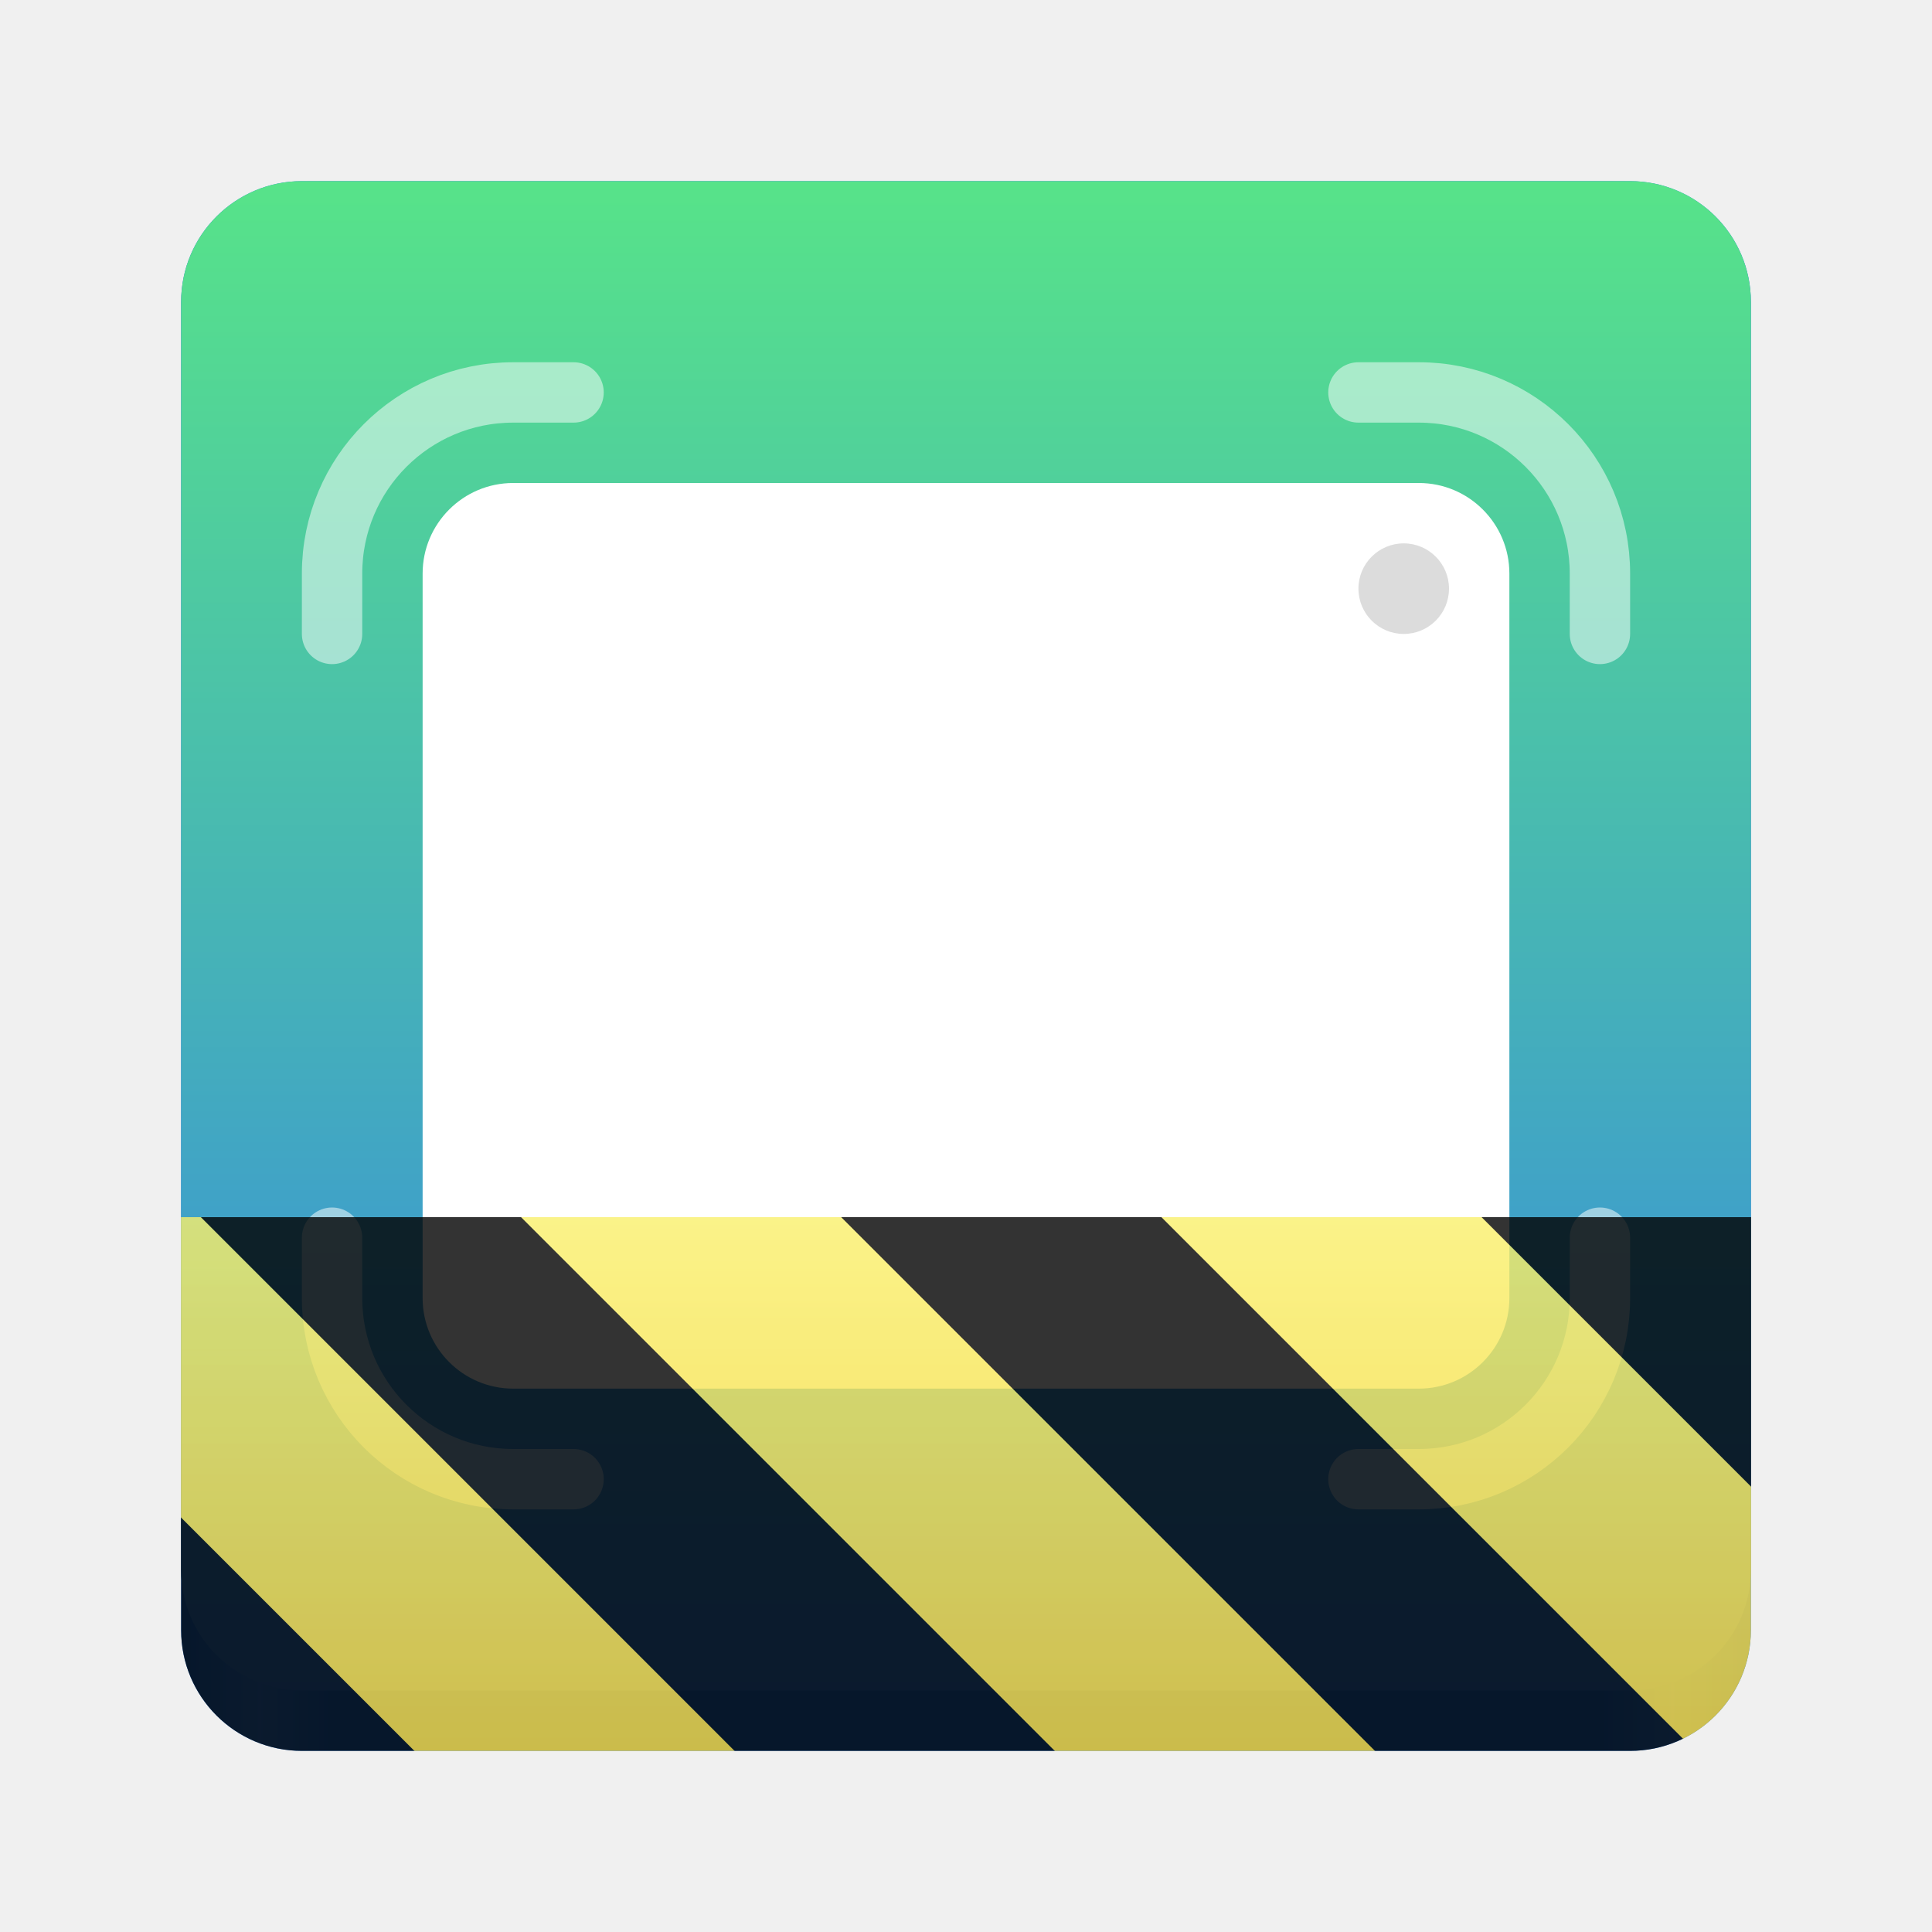
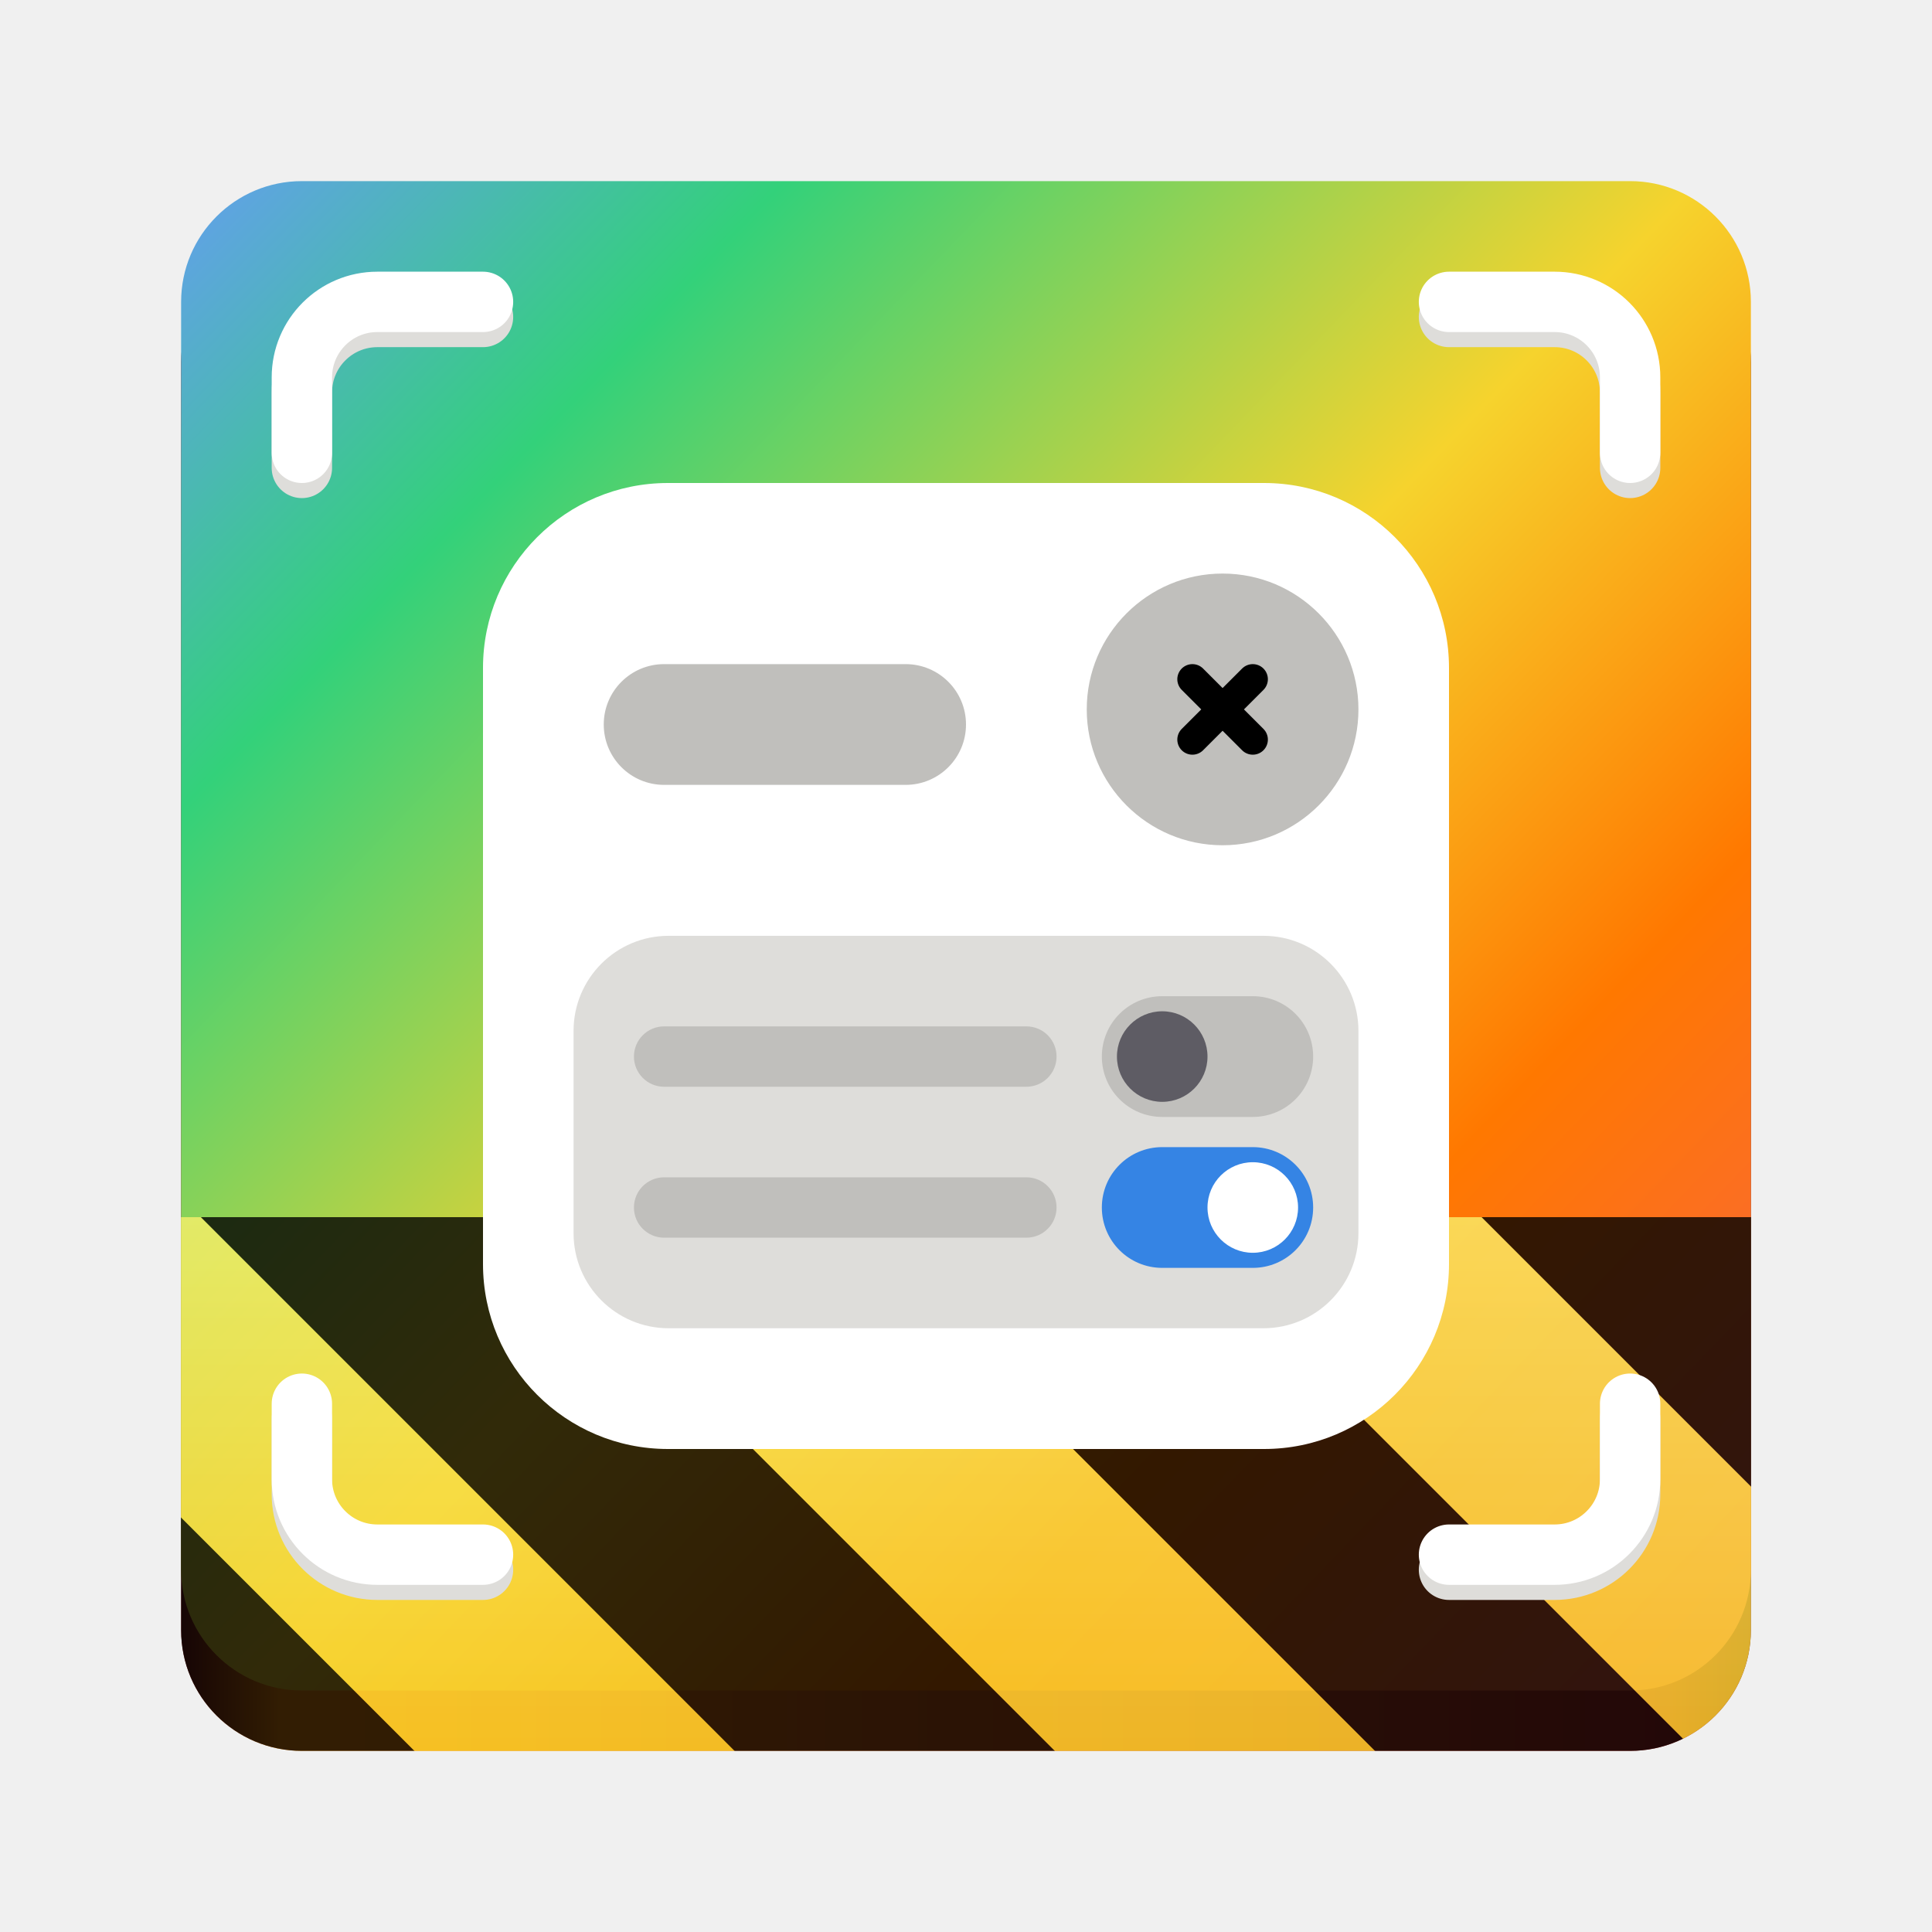
- <svg xmlns="http://www.w3.org/2000/svg" height="128px" viewBox="0 0 128 128" width="128px">
-   <filter id="a" height="100%" width="100%" x="0%" y="0%">
-     <feColorMatrix color-interpolation-filters="sRGB" values="0 0 0 0 1 0 0 0 0 1 0 0 0 0 1 0 0 0 1 0" />
+ <svg xmlns="http://www.w3.org/2000/svg" height="128px" viewBox="0 0 128 128" width="128px" version="1.1" id="svg60">
+   <defs id="defs60" />
+   <filter id="a" height="1" width="1" x="0" y="0">
+     <feColorMatrix color-interpolation-filters="sRGB" values="0 0 0 0 1 0 0 0 0 1 0 0 0 0 1 0 0 0 1 0" id="feColorMatrix1" />
  </filter>
-   <linearGradient id="b" gradientUnits="userSpaceOnUse" x1="12" x2="116" y1="64" y2="64">
-     <stop offset="0" stop-color="#1c71d8" />
-     <stop offset="0.05" stop-color="#3584e4" />
-     <stop offset="0.1" stop-color="#1c71d8" />
-     <stop offset="0.9" stop-color="#1c71d8" />
-     <stop offset="0.95" stop-color="#3584e4" />
-     <stop offset="1" stop-color="#1c71d8" />
+   <linearGradient id="b" gradientUnits="userSpaceOnUse" x1="12" x2="116" y1="116" y2="116">
+     <stop offset="0" stop-color="#711a19" id="stop1" />
+     <stop offset="0.064" stop-color="#fc930d" id="stop2" />
+     <stop offset="0.945" stop-color="#b12927" id="stop3" />
+     <stop offset="1" stop-color="#6a1b17" id="stop4" />
  </linearGradient>
-   <linearGradient id="c" gradientUnits="userSpaceOnUse" x1="64" x2="64" y1="12" y2="112">
-     <stop offset="0" stop-color="#57e389" />
-     <stop offset="1" stop-color="#3584e4" />
+   <linearGradient id="c" gradientUnits="userSpaceOnUse" x1="12.495" x2="116" y1="12.495" y2="112">
+     <stop offset="0" stop-color="#62a0ea" id="stop5" />
+     <stop offset="0.196" stop-color="#33d17a" id="stop6" />
+     <stop offset="0.5" stop-color="#f6d32d" id="stop7" />
+     <stop offset="0.731" stop-color="#ff7800" id="stop8" />
+     <stop offset="1" stop-color="#f66151" id="stop9" />
  </linearGradient>
  <clipPath id="d">
-     <path d="m 0 3 h 61 v 62 h -61 z m 0 0" />
+     <rect height="128" width="128" id="rect9" />
  </clipPath>
  <clipPath id="e">
-     <path d="m 67 3 h 61 v 62 h -61 z m 0 0" />
+     <rect height="128" width="128" id="rect10" />
  </clipPath>
-   <clipPath id="f">
-     <path d="m 0 59 h 61 v 62 h -61 z m 0 0" />
-   </clipPath>
-   <clipPath id="g">
-     <path d="m 67 59 h 61 v 62 h -61 z m 0 0" />
-   </clipPath>
-   <clipPath id="h">
-     <rect height="128" width="128" />
-   </clipPath>
-   <clipPath id="i">
-     <rect height="128" width="128" />
-   </clipPath>
-   <mask id="j">
-     <g filter="url(#a)">
-       <g clip-path="url(#i)" filter="url(#a)">
-         <g clip-path="url(#h)">
-           <path d="m 20 12 h 88 c 4.418 0 8 3.582 8 8 v 88 c 0 4.418 -3.582 8 -8 8 h -88 c -4.418 0 -8 -3.582 -8 -8 v -88 c 0 -4.418 3.582 -8 8 -8 z m 0 0" fill="url(#b)" fill-rule="evenodd" />
-           <path d="m 20 12 h 88 c 4.418 0 8 3.582 8 8 v 84 c 0 4.418 -3.582 8 -8 8 h -88 c -4.418 0 -8 -3.582 -8 -8 v -84 c 0 -4.418 3.582 -8 8 -8 z m 0 0" fill="url(#c)" fill-rule="evenodd" />
-           <path d="m 34 32 h 60 c 3.312 0 6 2.688 6 6 v 48 c 0 3.312 -2.688 6 -6 6 h -60 c -3.312 0 -6 -2.688 -6 -6 v -48 c 0 -3.312 2.688 -6 6 -6 z m 0 0" fill="#ffffff" fill-rule="evenodd" />
-           <g clip-path="url(#d)">
-             <path d="m 22 42 v -4 c 0 -6.629 5.371 -12 12 -12 h 4" fill="none" stroke="#ffffff" stroke-linecap="round" stroke-opacity="0.5" stroke-width="4" transform="matrix(1 0 0 1 -0.00027 -0.000107)" />
-           </g>
-           <g clip-path="url(#e)">
-             <path d="m 22 42 v -4 c 0 -6.629 5.371 -12 12 -12 h 4" fill="none" stroke="#ffffff" stroke-linecap="round" stroke-opacity="0.5" stroke-width="4" transform="matrix(-1 0 0 1 127.9997 -0.000107)" />
-           </g>
-           <g clip-path="url(#f)">
-             <path d="m 22 42 v -4 c 0 -6.629 5.371 -12 12 -12 h 4" fill="none" stroke="#ffffff" stroke-linecap="round" stroke-opacity="0.5" stroke-width="4" transform="matrix(1 0 0 -1 -0.00027 123.9999)" />
-           </g>
-           <g clip-path="url(#g)">
-             <path d="m 22 42 v -4 c 0 -6.629 5.371 -12 12 -12 h 4" fill="none" stroke="#ffffff" stroke-linecap="round" stroke-opacity="0.5" stroke-width="4" transform="matrix(-1 0 -0 -1 127.9997 123.9999)" />
-           </g>
-           <path d="m 96 39 c 0 1.656 -1.344 3 -3 3 s -3 -1.344 -3 -3 s 1.344 -3 3 -3 s 3 1.344 3 3 z m 0 0" fill="#dcdcdc" fill-rule="evenodd" />
+   <mask id="f">
+     <g filter="url(#a)" id="g32">
+       <g clip-path="url(#e)" filter="url(#a)" id="g31">
+         <g clip-path="url(#d)" id="g30">
+           <path d="m 20 16 h 88 c 4.418 0 8 3.582 8 8 v 84 c 0 4.418 -3.582 8 -8 8 h -88 c -4.418 0 -8 -3.582 -8 -8 v -84 c 0 -4.418 3.582 -8 8 -8 z m 0 0" fill="url(#b)" id="path10" />
+           <path d="m 20 12 h 88 c 4.418 0 8 3.582 8 8 v 84 c 0 4.418 -3.582 8 -8 8 h -88 c -4.418 0 -8 -3.582 -8 -8 v -84 c 0 -4.418 3.582 -8 8 -8 z m 0 0" fill="url(#c)" id="path11" />
+           <path d="m 67 215 h 7 c 2.762 0 5 2.238 5 5 v 5" fill="none" stroke="#deddda" stroke-linecap="round" stroke-linejoin="round" stroke-width="4" transform="matrix(-1 0 0 1 99 -194)" id="path12" />
+           <path d="m 67 215 h 7 c 2.762 0 5 2.238 5 5 v 5" fill="none" stroke="#deddda" stroke-linecap="round" stroke-linejoin="round" stroke-width="4" transform="matrix(1 0 0 1 29 -194)" id="path13" />
+           <path d="m 67 215 h 7 c 2.762 0 5 2.238 5 5 v 5" fill="none" stroke="#deddda" stroke-linecap="round" stroke-linejoin="round" stroke-width="4" transform="matrix(-1 0 -0 -1 99 319)" id="path14" />
+           <path d="m 67 215 h 7 c 2.762 0 5 2.238 5 5 v 5" fill="none" stroke="#deddda" stroke-linecap="round" stroke-linejoin="round" stroke-width="4" transform="matrix(1 0 0 -1 29 319)" id="path15" />
+           <path d="m 67 216 h 7 c 2.762 0 5 2.238 5 5 v 5" fill="none" stroke="#ffffff" stroke-linecap="round" stroke-linejoin="round" stroke-width="4" transform="matrix(-1 0 0 1 99 -196)" id="path16" />
+           <path d="m 67 216 h 7 c 2.762 0 5 2.238 5 5 v 5" fill="none" stroke="#ffffff" stroke-linecap="round" stroke-linejoin="round" stroke-width="4" transform="matrix(1 0 0 1 29 -196)" id="path17" />
+           <path d="m 67 216 h 7 c 2.762 0 5 2.238 5 5 v 5" fill="none" stroke="#ffffff" stroke-linecap="round" stroke-linejoin="round" stroke-width="4" transform="matrix(-1 0 -0 -1 99 319)" id="path18" />
+           <path d="m 67 216 h 7 c 2.762 0 5 2.238 5 5 v 5" fill="none" stroke="#ffffff" stroke-linecap="round" stroke-linejoin="round" stroke-width="4" transform="matrix(1 0 0 -1 29 319)" id="path19" />
+           <path d="m 44.254 32 h 39.492 c 6.77 0 12.254 5.484 12.254 12.254 v 39.492 c 0 6.77 -5.484 12.254 -12.254 12.254 h -39.492 c -6.77 0 -12.254 -5.484 -12.254 -12.254 v -39.492 c 0 -6.77 5.484 -12.254 12.254 -12.254 z m 0 0" fill="#ffffff" id="path20" />
+           <path d="m 90 47 c 0 4.969 -4.031 9 -9 9 s -9 -4.031 -9 -9 s 4.031 -9 9 -9 s 9 4.031 9 9 z m 0 0" fill="#c0bfbc" id="path21" />
+           <path d="m 79 221 l 4 -4 m -4 0 l 4 4" fill="none" stroke="#000000" stroke-linecap="round" stroke-linejoin="round" stroke-width="2" transform="matrix(1 0 0 1 0 -172)" id="path22" />
+           <path d="m 44 44 h 16 c 2.211 0 4 1.789 4 4 s -1.789 4 -4 4 h -16 c -2.211 0 -4 -1.789 -4 -4 s 1.789 -4 4 -4 z m 0 0" fill="#c0bfbc" id="path23" />
+           <path d="m 44.297 62 h 39.406 c 3.477 0 6.297 2.82 6.297 6.297 v 13.406 c 0 3.477 -2.82 6.297 -6.297 6.297 h -39.406 c -3.477 0 -6.297 -2.82 -6.297 -6.297 v -13.406 c 0 -3.477 2.82 -6.297 6.297 -6.297 z m 0 0" fill="#deddda" id="path24" />
+           <path d="m 44 68 h 24 c 1.105 0 2 0.895 2 2 s -0.895 2 -2 2 h -24 c -1.105 0 -2 -0.895 -2 -2 s 0.895 -2 2 -2 z m 0 0" fill="#c0bfbc" id="path25" />
+           <path d="m 44 78 h 24 c 1.105 0 2 0.895 2 2 s -0.895 2 -2 2 h -24 c -1.105 0 -2 -0.895 -2 -2 s 0.895 -2 2 -2 z m 0 0" fill="#c0bfbc" id="path26" />
+           <path d="m 77 66 h 6 c 2.211 0 4 1.789 4 4 s -1.789 4 -4 4 h -6 c -2.211 0 -4 -1.789 -4 -4 s 1.789 -4 4 -4 z m 0 0" fill="#c0bfbc" id="path27" />
+           <path d="m 77 67 c 1.656 0 3 1.344 3 3 s -1.344 3 -3 3 s -3 -1.344 -3 -3 s 1.344 -3 3 -3 z m 0 0" fill="#5e5c64" id="path28" />
+           <path d="m 77 76 h 6 c 2.211 0 4 1.789 4 4 s -1.789 4 -4 4 h -6 c -2.211 0 -4 -1.789 -4 -4 s 1.789 -4 4 -4 z m 0 0" fill="#3584e4" id="path29" />
+           <path d="m 83 77 c 1.656 0 3 1.344 3 3 s -1.344 3 -3 3 s -3 -1.344 -3 -3 s 1.344 -3 3 -3 z m 0 0" fill="#ffffff" id="path30" />
        </g>
      </g>
    </g>
  </mask>
-   <mask id="k">
-     <g filter="url(#a)">
-       <rect fill-opacity="0.8" height="184.32" width="184.32" x="-28.16" y="-28.16" />
+   <mask id="g">
+     <g filter="url(#a)" id="g33">
+       <rect fill-opacity="0.8" height="184.32" width="184.32" x="-28.16" y="-28.16" id="rect32" />
    </g>
  </mask>
-   <linearGradient id="l" gradientTransform="matrix(0 0.37 -0.98462 0 295.385 -30.36)" gradientUnits="userSpaceOnUse" x1="300" x2="428" y1="235" y2="235">
-     <stop offset="0" stop-color="#f9f06b" />
-     <stop offset="1" stop-color="#f5c211" />
+   <linearGradient id="h" gradientTransform="matrix(0 0.37 -0.98462 0 295.385 -30.36)" gradientUnits="userSpaceOnUse" x1="300" x2="428" y1="235" y2="235">
+     <stop offset="0" stop-color="#f9f06b" id="stop33" />
+     <stop offset="1" stop-color="#f5c211" id="stop34" />
  </linearGradient>
-   <clipPath id="m">
-     <rect height="128" width="128" />
+   <clipPath id="i">
+     <rect height="128" width="128" id="rect34" />
  </clipPath>
-   <clipPath id="n">
-     <rect height="128" width="128" />
+   <clipPath id="j">
+     <rect height="128" width="128" id="rect35" />
  </clipPath>
-   <path d="m 20 12 h 88 c 4.418 0 8 3.582 8 8 v 88 c 0 4.418 -3.582 8 -8 8 h -88 c -4.418 0 -8 -3.582 -8 -8 v -88 c 0 -4.418 3.582 -8 8 -8 z m 0 0" fill="url(#b)" fill-rule="evenodd" />
-   <path d="m 20 12 h 88 c 4.418 0 8 3.582 8 8 v 84 c 0 4.418 -3.582 8 -8 8 h -88 c -4.418 0 -8 -3.582 -8 -8 v -84 c 0 -4.418 3.582 -8 8 -8 z m 0 0" fill="url(#c)" fill-rule="evenodd" />
-   <path d="m 34 32 h 60 c 3.312 0 6 2.688 6 6 v 48 c 0 3.312 -2.688 6 -6 6 h -60 c -3.312 0 -6 -2.688 -6 -6 v -48 c 0 -3.312 2.688 -6 6 -6 z m 0 0" fill="#ffffff" fill-rule="evenodd" />
-   <g fill="none" stroke="#ffffff" stroke-linecap="round" stroke-opacity="0.5" stroke-width="4">
-     <path d="m 22 42 v -4 c 0 -6.629 5.371 -12 12 -12 h 4" />
-     <path d="m 22 42 v -4 c 0 -6.629 5.371 -12 12 -12 h 4" transform="matrix(-1 0 0 1 127.9997 -0.000107)" />
-     <path d="m 22 42 v -4 c 0 -6.629 5.371 -12 12 -12 h 4" transform="matrix(1 0 0 -1 -0.00027 123.9999)" />
-     <path d="m 22 42 v -4 c 0 -6.629 5.371 -12 12 -12 h 4" transform="matrix(-1 0 -0 -1 127.9997 123.9999)" />
-   </g>
-   <path d="m 96 39 c 0 1.656 -1.344 3 -3 3 s -3 -1.344 -3 -3 s 1.344 -3 3 -3 s 3 1.344 3 3 z m 0 0" fill="#dcdcdc" fill-rule="evenodd" />
-   <g mask="url(#j)">
-     <g clip-path="url(#n)">
-       <g mask="url(#k)">
-         <g clip-path="url(#m)">
-           <path d="m 128 80.641 v 47.359 h -128 v -47.359 z m 0 0" fill="url(#l)" />
-           <path d="m 13.309 80.641 l 47.355 47.359 h 21.215 l -47.359 -47.359 z m 42.422 0 l 47.363 47.359 h 21.215 l -47.363 -47.359 z m 42.43 0 l 29.84 29.84 v -21.211 l -8.629 -8.629 z m -98.16 7.906 v 21.215 l 18.238 18.238 h 21.215 z m 0 0" />
+   <path d="m 20 16 h 88 c 4.418 0 8 3.582 8 8 v 84 c 0 4.418 -3.582 8 -8 8 h -88 c -4.418 0 -8 -3.582 -8 -8 v -84 c 0 -4.418 3.582 -8 8 -8 z m 0 0" fill="url(#b)" id="path35" />
+   <path d="m 20 12 h 88 c 4.418 0 8 3.582 8 8 v 84 c 0 4.418 -3.582 8 -8 8 h -88 c -4.418 0 -8 -3.582 -8 -8 v -84 c 0 -4.418 3.582 -8 8 -8 z m 0 0" fill="url(#c)" id="path36" />
+   <g mask="url(#f)" id="g60">
+     <g clip-path="url(#j)" id="g59">
+       <g mask="url(#g)" id="g58">
+         <g clip-path="url(#i)" id="g57">
+           <path d="m 128 80.641 v 47.359 h -128 v -47.359 z m 0 0" fill="url(#h)" id="path56" />
+           <path d="m 13.309 80.641 l 47.355 47.359 h 21.215 l -47.359 -47.359 z m 42.422 0 l 47.363 47.359 h 21.215 l -47.363 -47.359 z m 42.43 0 l 29.84 29.84 v -21.211 l -8.629 -8.629 z m -98.16 7.906 v 21.215 l 18.238 18.238 h 21.215 z m 0 0" id="path57" />
        </g>
      </g>
    </g>
  </g>
+   <g fill="none" stroke-linecap="round" stroke-linejoin="round" stroke-width="4" id="g44">
+     <path d="m 67 215 h 7 c 2.762 0 5 2.238 5 5 v 5" stroke="#deddda" transform="matrix(-1 0 0 1 99 -194)" id="path37" />
+     <path d="m 96 21 h 7 c 2.762 0 5 2.238 5 5 v 5" stroke="#deddda" id="path38" />
+     <path d="m 67 215 h 7 c 2.762 0 5 2.238 5 5 v 5" stroke="#deddda" transform="matrix(-1 0 -0 -1 99 319)" id="path39" />
+     <path d="m 67 215 h 7 c 2.762 0 5 2.238 5 5 v 5" stroke="#deddda" transform="matrix(1 0 0 -1 29 319)" id="path40" />
+     <path d="m 67 216 h 7 c 2.762 0 5 2.238 5 5 v 5" stroke="#ffffff" transform="matrix(-1 0 0 1 99 -196)" id="path41" />
+     <path d="m 96 20 h 7 c 2.762 0 5 2.238 5 5 v 5" stroke="#ffffff" id="path42" />
+     <path d="m 67 216 h 7 c 2.762 0 5 2.238 5 5 v 5" stroke="#ffffff" transform="matrix(-1 0 -0 -1 99 319)" id="path43" />
+     <path d="m 67 216 h 7 c 2.762 0 5 2.238 5 5 v 5" stroke="#ffffff" transform="matrix(1 0 0 -1 29 319)" id="path44" />
+   </g>
+   <path d="m 44.254 32 h 39.492 c 6.77 0 12.254 5.484 12.254 12.254 v 39.492 c 0 6.77 -5.484 12.254 -12.254 12.254 h -39.492 c -6.77 0 -12.254 -5.484 -12.254 -12.254 v -39.492 c 0 -6.77 5.484 -12.254 12.254 -12.254 z m 0 0" fill="#ffffff" id="path45" />
+   <path d="m 90 47 c 0 4.969 -4.031 9 -9 9 s -9 -4.031 -9 -9 s 4.031 -9 9 -9 s 9 4.031 9 9 z m 0 0" fill="#c0bfbc" id="path46" />
+   <path d="m 79 49 l 4 -4 m -4 0 l 4 4" fill="none" stroke="#000000" stroke-linecap="round" stroke-linejoin="round" stroke-width="2" id="path47" />
+   <path d="m 44 44 h 16 c 2.211 0 4 1.789 4 4 s -1.789 4 -4 4 h -16 c -2.211 0 -4 -1.789 -4 -4 s 1.789 -4 4 -4 z m 0 0" fill="#c0bfbc" id="path48" />
+   <path d="m 44.297 62 h 39.406 c 3.477 0 6.297 2.82 6.297 6.297 v 13.406 c 0 3.477 -2.82 6.297 -6.297 6.297 h -39.406 c -3.477 0 -6.297 -2.82 -6.297 -6.297 v -13.406 c 0 -3.477 2.82 -6.297 6.297 -6.297 z m 0 0" fill="#deddda" id="path49" />
+   <path d="m 44 68 h 24 c 1.105 0 2 0.895 2 2 s -0.895 2 -2 2 h -24 c -1.105 0 -2 -0.895 -2 -2 s 0.895 -2 2 -2 z m 0 0" fill="#c0bfbc" id="path50" />
+   <path d="m 44 78 h 24 c 1.105 0 2 0.895 2 2 s -0.895 2 -2 2 h -24 c -1.105 0 -2 -0.895 -2 -2 s 0.895 -2 2 -2 z m 0 0" fill="#c0bfbc" id="path51" />
+   <path d="m 77 66 h 6 c 2.211 0 4 1.789 4 4 s -1.789 4 -4 4 h -6 c -2.211 0 -4 -1.789 -4 -4 s 1.789 -4 4 -4 z m 0 0" fill="#c0bfbc" id="path52" />
+   <path d="m 77 67 c 1.656 0 3 1.344 3 3 s -1.344 3 -3 3 s -3 -1.344 -3 -3 s 1.344 -3 3 -3 z m 0 0" fill="#5e5c64" id="path53" />
+   <path d="m 77 76 h 6 c 2.211 0 4 1.789 4 4 s -1.789 4 -4 4 h -6 c -2.211 0 -4 -1.789 -4 -4 s 1.789 -4 4 -4 z m 0 0" fill="#3584e4" id="path54" />
+   <path d="m 83 77 c 1.656 0 3 1.344 3 3 s -1.344 3 -3 3 s -3 -1.344 -3 -3 s 1.344 -3 3 -3 z m 0 0" fill="#ffffff" id="path55" />
</svg>
